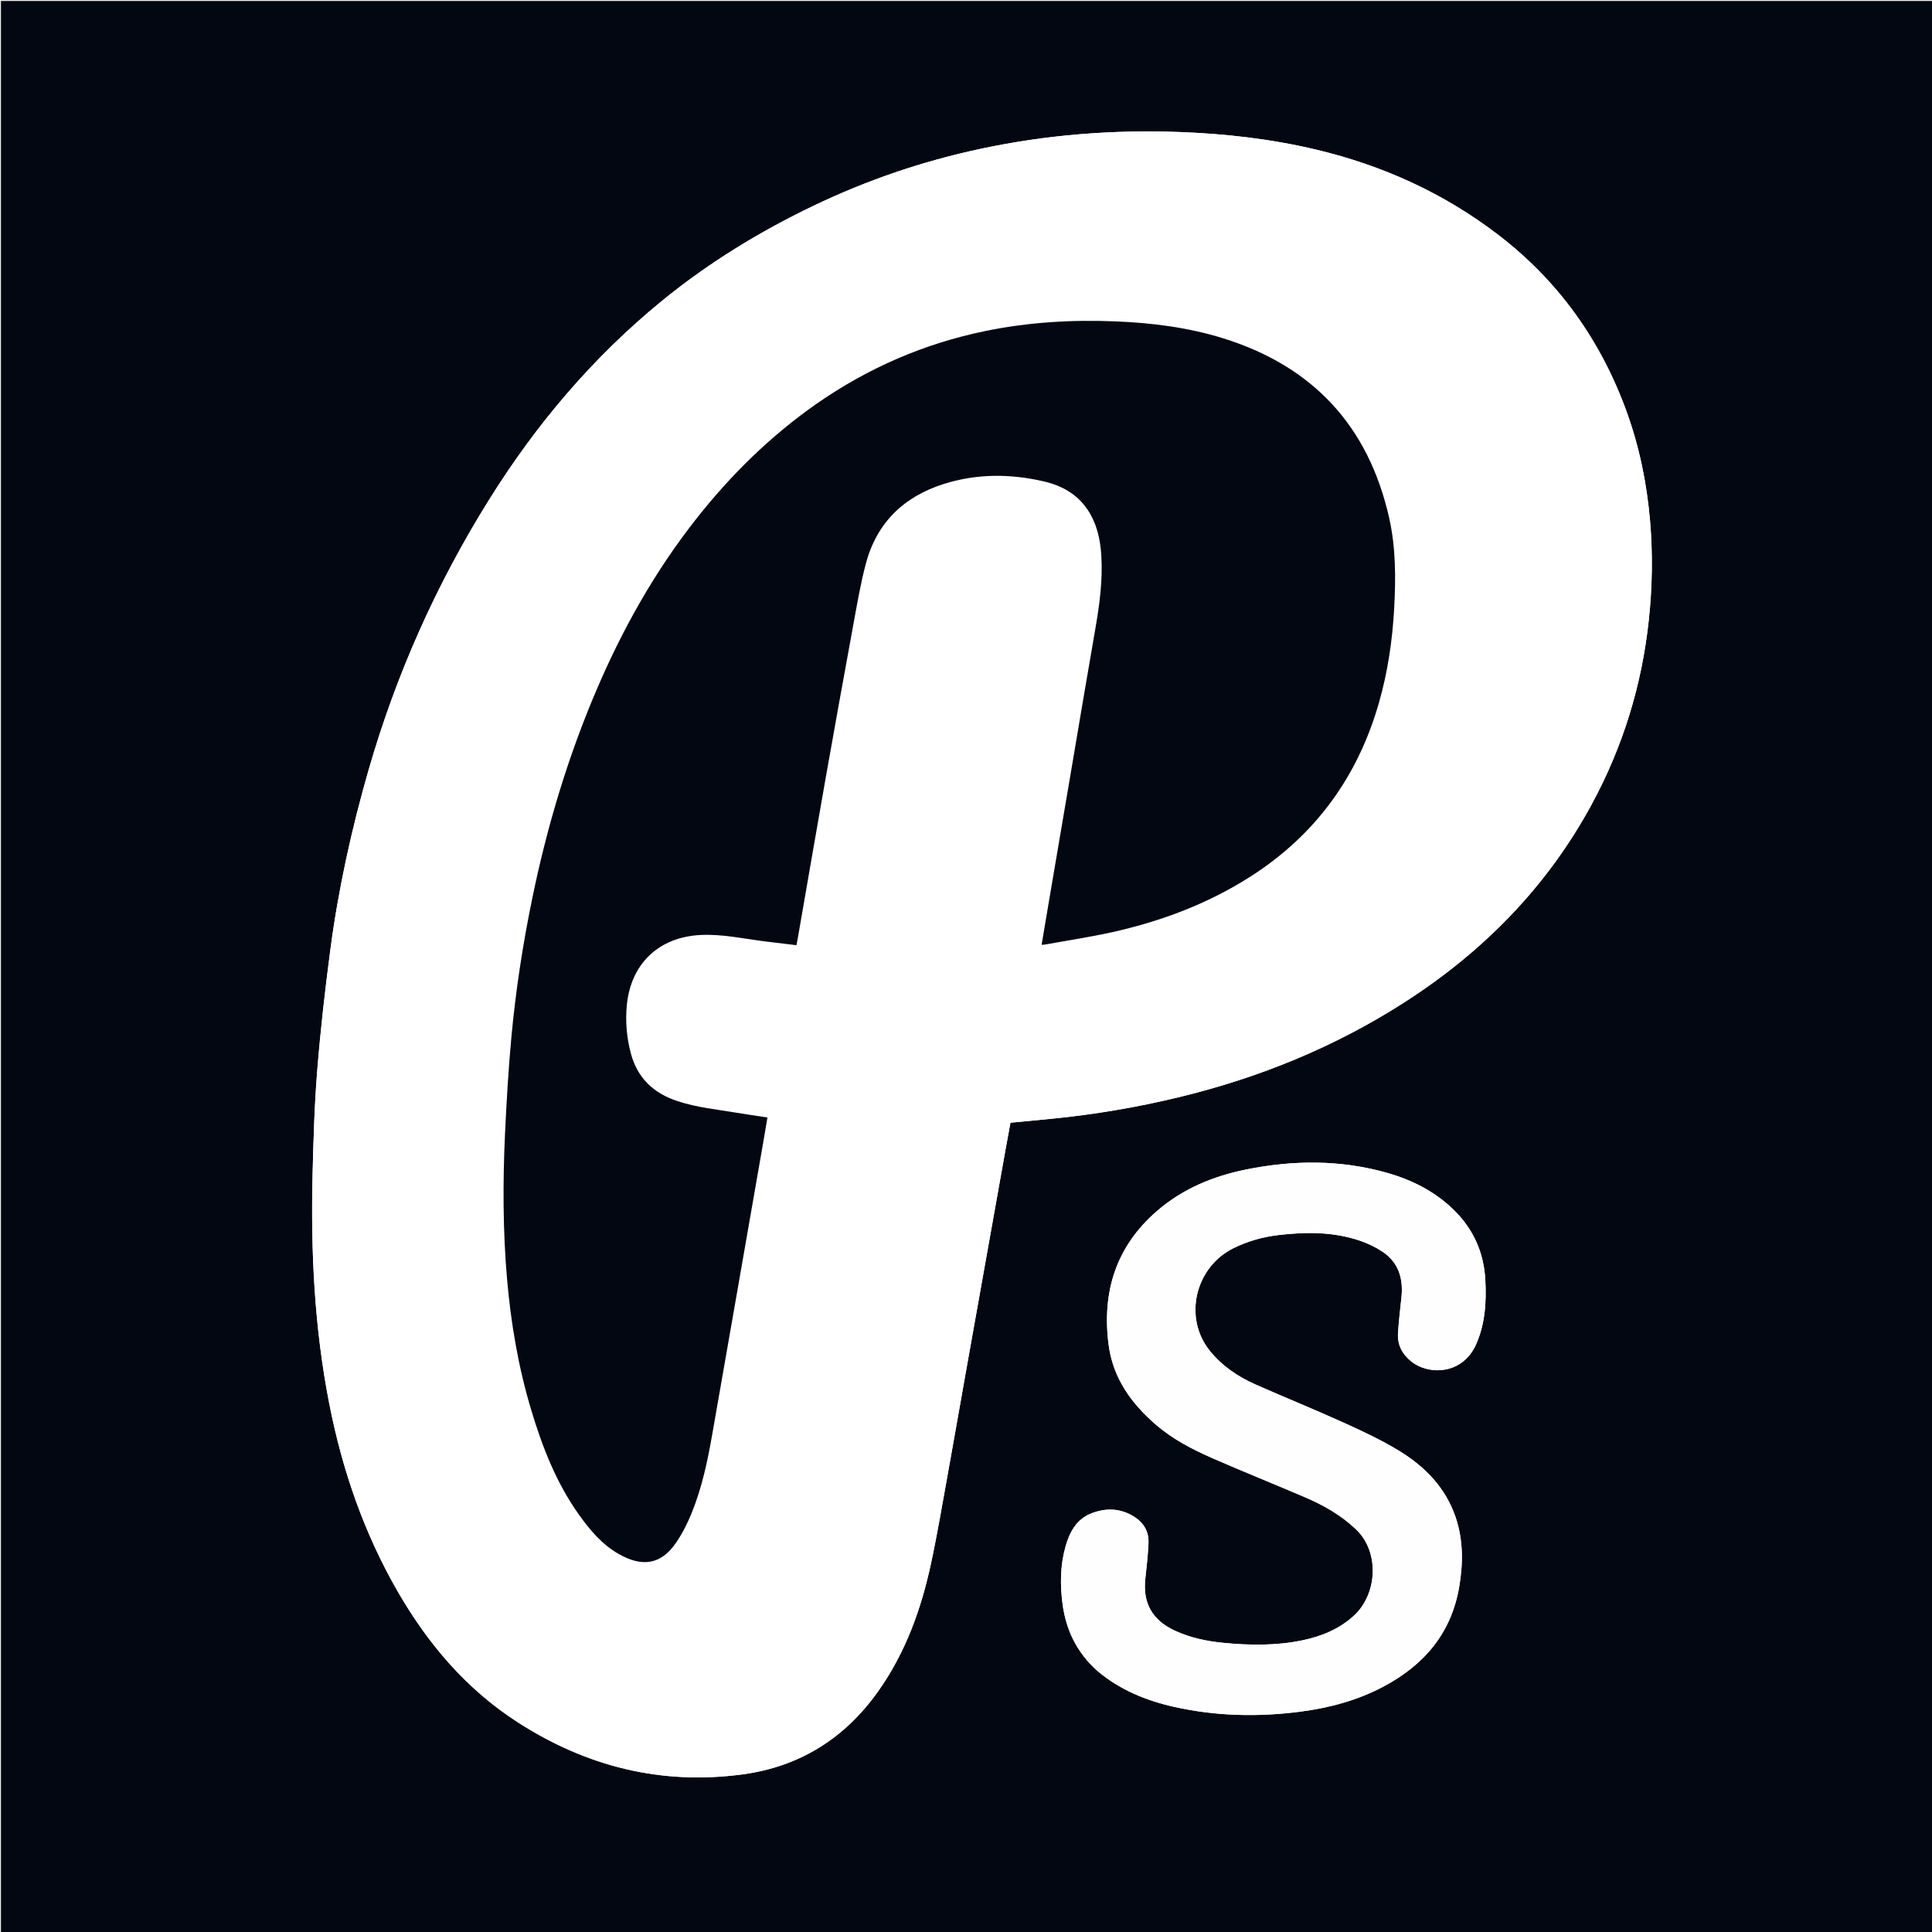
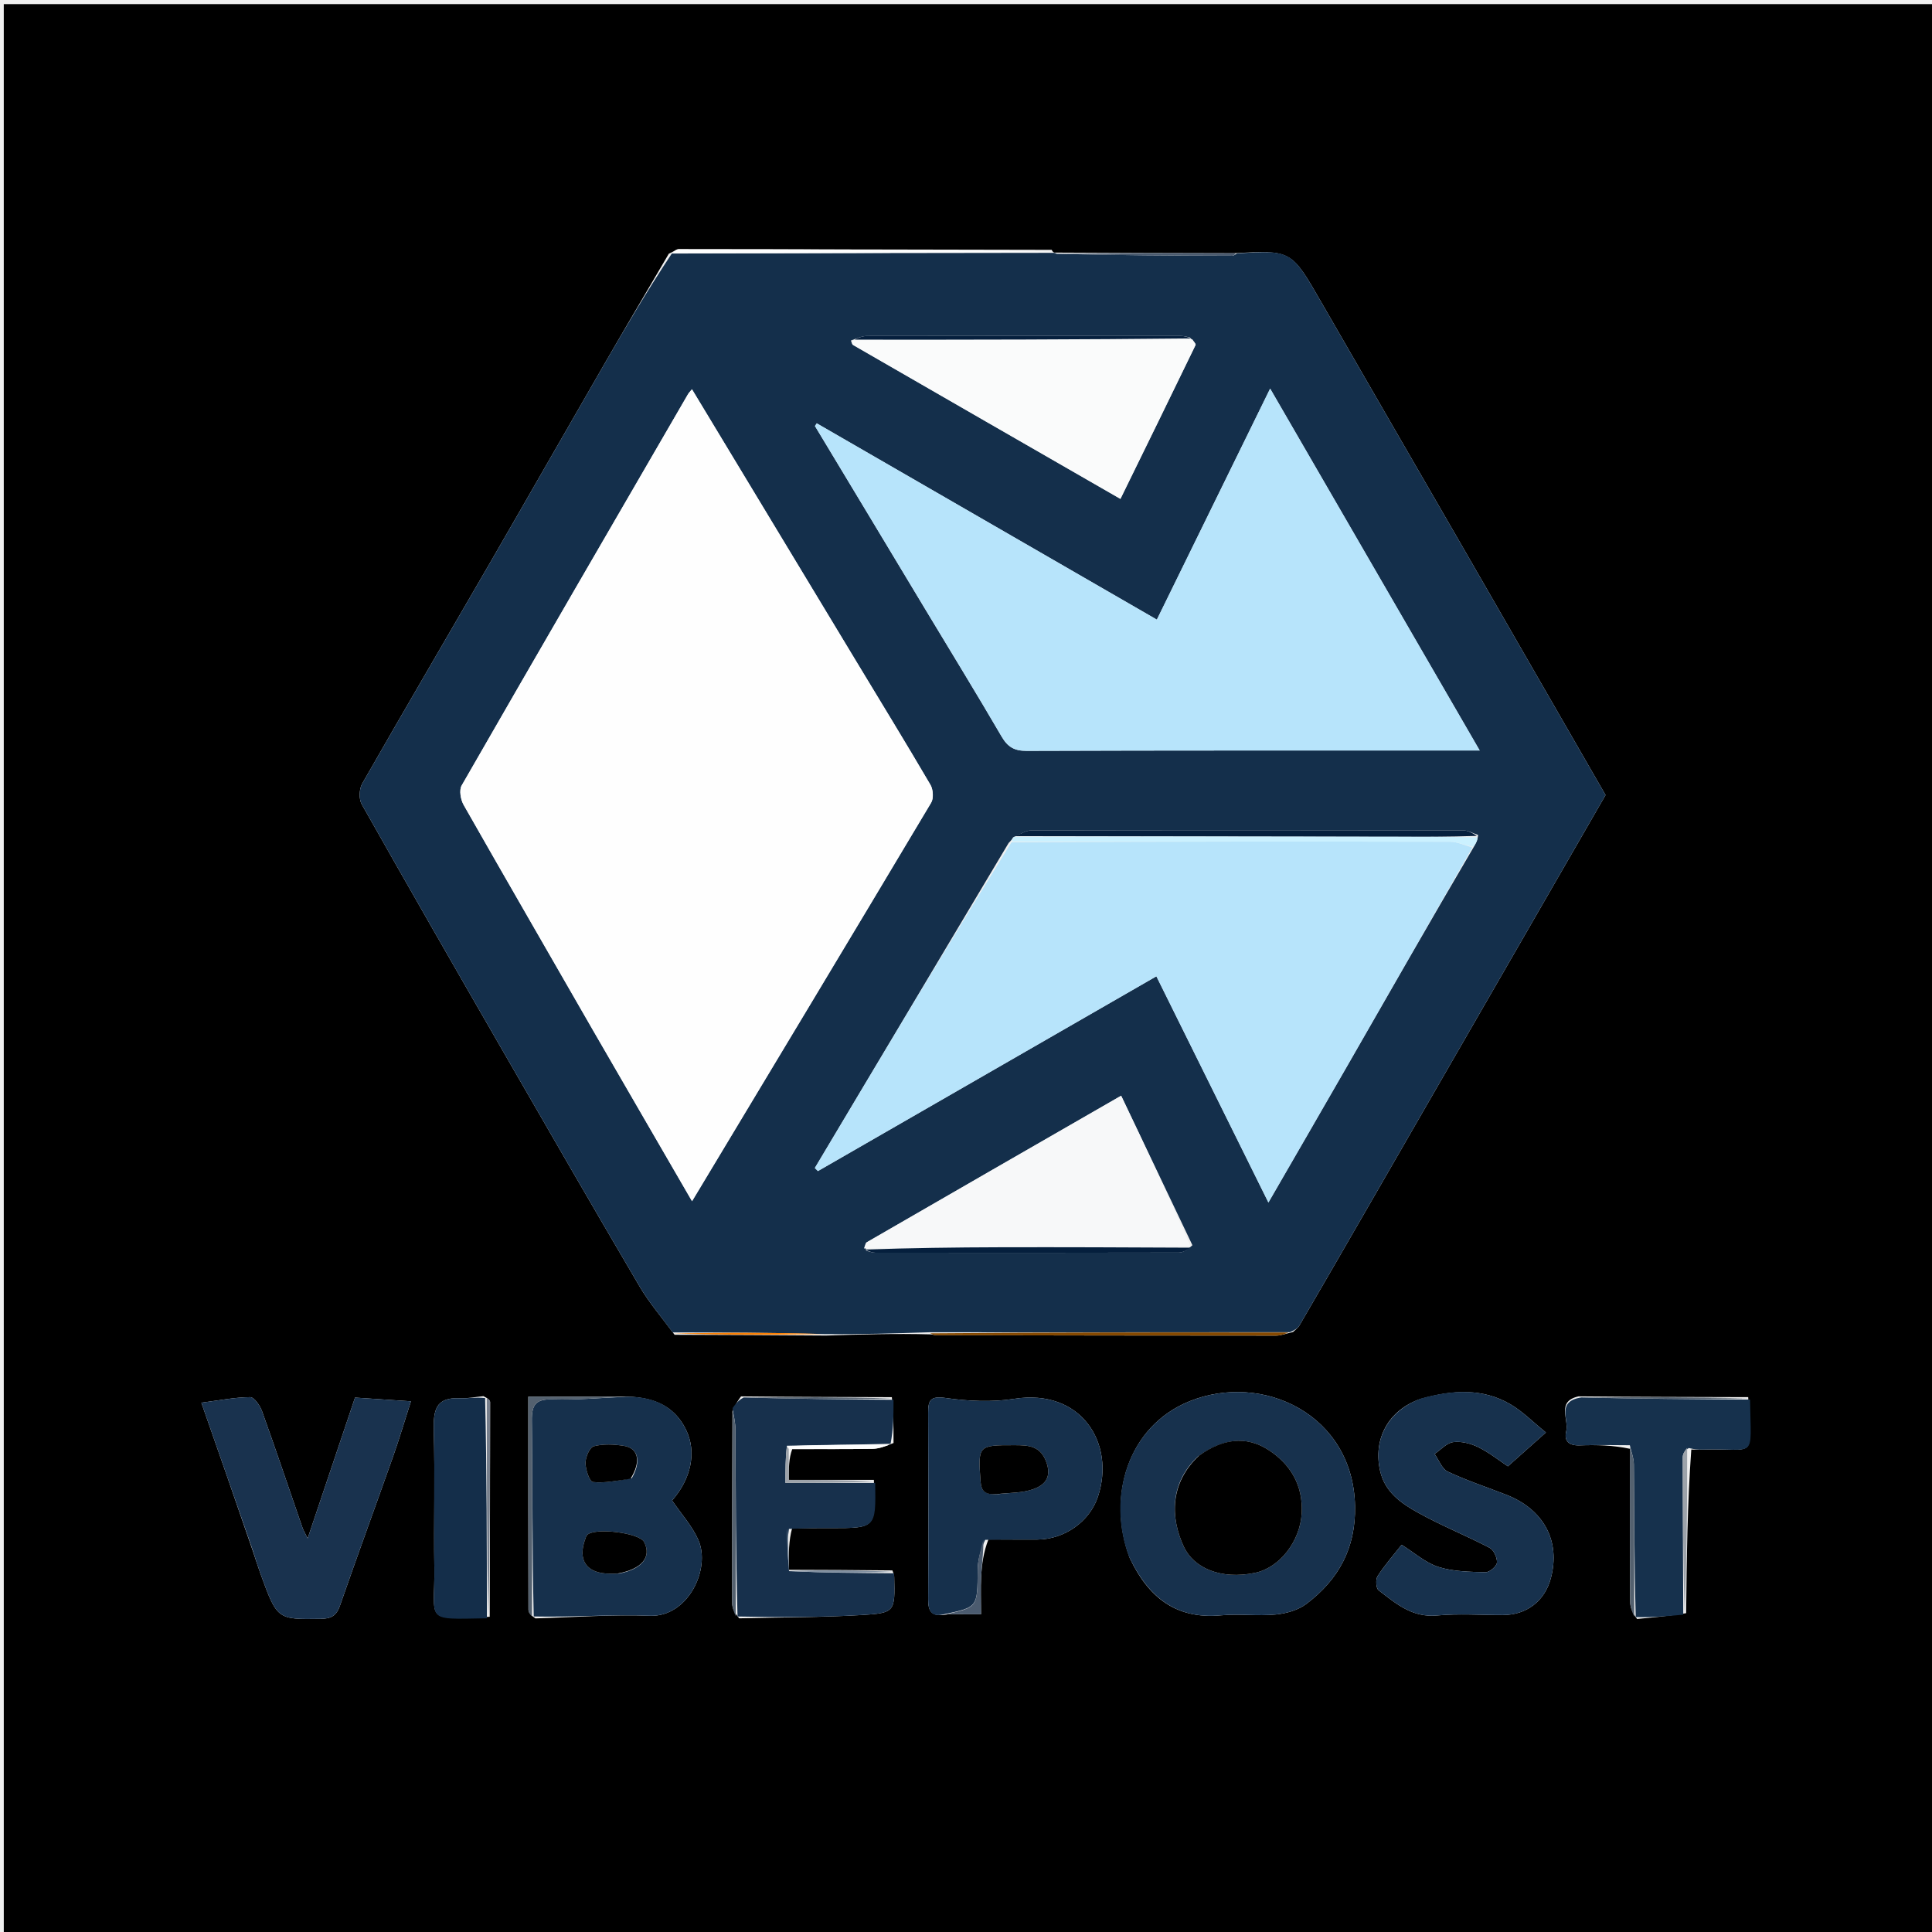
- <svg xmlns="http://www.w3.org/2000/svg" version="1.1" id="Layer_1" x="0px" y="0px" width="100%" viewBox="0 0 2000 2000" enable-background="new 0 0 2000 2000" xml:space="preserve">
-   <path fill="#030712" opacity="1" stroke="none" d=" M1170,2001   C780,2001 390.5,2001 1,2001   C1,1334.333 1,667.667 1,1   C667.667,1 1334.333,1 2001,1   C2001,667.667 2001,1334.333 2001,2001   C1724.167,2001 1447.333,2001 1170,2001  M998.341,1428.891   C1001.317,1412.185 1004.292,1395.479 1007.27,1378.773   C1018.538,1315.558 1029.801,1252.342 1041.083,1189.13   C1042.704,1180.046 1044.417,1170.979 1046.024,1162.245   C1060.674,1160.831 1074.599,1159.507 1088.52,1158.138   C1132.801,1153.783 1176.574,1146.374 1219.822,1135.945   C1302.86,1115.922 1380.99,1084.225 1453.103,1038.062   C1534.848,985.733 1601.003,918.699 1647.509,833.033   C1680.03,773.128 1699.714,709.18 1706.884,641.423   C1710.486,607.383 1711.063,573.284 1708.133,539.126   C1704.818,500.476 1697.134,462.789 1683.925,426.301   C1657.075,352.128 1612.982,290.384 1550.136,242.461   C1494.057,199.698 1431.176,171.249 1362.698,154.942   C1316.047,143.833 1268.683,138.425 1220.79,136.661   C1151.537,134.111 1083.016,139.579 1015.236,154.024   C955.178,166.824 897.439,186.498 842.072,213.055   C786.076,239.913 733.402,272.131 685.242,311.46   C613.86,369.754 555.144,439.096 506.423,517.124   C451.8,604.603 410.157,697.855 381.595,796.956   C364.021,857.928 350.379,919.778 342.046,982.669   C336.538,1024.248 331.807,1065.978 328.432,1107.778   C325.524,1143.79 324.455,1179.983 323.577,1216.12   C321.643,1295.728 325.488,1374.955 340.899,1453.344   C354.4,1522.017 376.906,1587.364 412.05,1648.077   C443.258,1701.99 482.683,1748.44 535.491,1782.566   C606.803,1828.651 684.491,1848.235 768.939,1836.794   C828.075,1828.783 874.829,1799.27 909.296,1750.513   C937.519,1710.589 953.687,1665.546 963.829,1618.254   C970.663,1586.39 975.994,1554.201 981.81,1522.124   C987.389,1491.351 992.727,1460.535 998.341,1428.891  M1136.426,1730.075   C1159.526,1749.466 1186.653,1760.508 1215.641,1766.982   C1258.808,1776.622 1302.464,1777.602 1346.255,1771.894   C1376.455,1767.957 1405.525,1760.142 1432.595,1745.702   C1474.296,1723.457 1502.235,1690.765 1510.475,1643.207   C1514.735,1618.622 1514.892,1594.053 1506.697,1570.162   C1496.448,1540.281 1475.521,1518.692 1449.425,1502.557   C1431.137,1491.25 1411.443,1482.033 1391.814,1473.123   C1361.282,1459.266 1330.161,1446.713 1299.505,1433.119   C1281.373,1425.078 1265.063,1413.965 1252.487,1398.453   C1224.674,1364.15 1237.129,1311.632 1277.142,1291.979   C1291.969,1284.697 1307.558,1280.388 1323.831,1278.484   C1352.172,1275.169 1380.416,1275.053 1407.809,1284.376   C1415.9,1287.13 1423.889,1290.941 1431.006,1295.654   C1448.371,1307.154 1452.932,1324.334 1450.661,1344.138   C1449.296,1356.046 1448.032,1367.978 1447.225,1379.933   C1446.401,1392.129 1451.527,1401.803 1461.004,1409.396   C1478.96,1423.783 1513.914,1423.195 1527.932,1391.909   C1537.508,1370.536 1538.823,1347.746 1537.593,1324.847   C1536.049,1296.082 1524.843,1271.51 1503.859,1251.439   C1484.494,1232.917 1461.323,1221.34 1435.919,1214.124   C1387.822,1200.463 1339.173,1200.819 1290.524,1210.546   C1256.151,1217.419 1224.287,1230.53 1197.503,1253.786   C1155.239,1290.485 1140.558,1337.447 1147.633,1392.01   C1152.124,1426.648 1171.095,1452.876 1196.821,1475.033   C1214.423,1490.194 1234.858,1500.674 1255.897,1509.857   C1287.39,1523.603 1319.291,1536.407 1350.878,1549.941   C1370.202,1558.221 1388.254,1568.415 1403.748,1583.2   C1428.699,1607.01 1425.564,1650.463 1401.697,1672.41   C1386.499,1686.385 1368.235,1693.867 1348.448,1698.004   C1321.277,1703.684 1293.828,1703.347 1266.362,1700.656   C1249.071,1698.962 1232.2,1695.43 1216.3,1688.084   C1192.744,1677.201 1182.78,1659.428 1185.666,1633.928   C1187.031,1621.868 1188.334,1609.774 1188.905,1597.659   C1189.456,1585.988 1184.374,1576.729 1174.454,1570.348   C1160.327,1561.261 1145.217,1560.689 1130.017,1566.538   C1114.465,1572.523 1107.301,1585.866 1103.047,1600.917   C1097.529,1620.446 1097.313,1640.361 1099.948,1660.352   C1103.561,1687.76 1115.021,1711.139 1136.426,1730.075  z" />
-   <path fill="#FFFFFF" opacity="1" stroke="none" d=" M998.256,1429.314   C992.727,1460.535 987.389,1491.351 981.81,1522.124   C975.994,1554.201 970.663,1586.39 963.829,1618.254   C953.687,1665.546 937.519,1710.589 909.296,1750.513   C874.829,1799.27 828.075,1828.783 768.939,1836.794   C684.491,1848.235 606.803,1828.651 535.491,1782.566   C482.683,1748.44 443.258,1701.99 412.05,1648.077   C376.906,1587.364 354.4,1522.017 340.899,1453.344   C325.488,1374.955 321.643,1295.728 323.577,1216.12   C324.455,1179.983 325.524,1143.79 328.432,1107.778   C331.807,1065.978 336.538,1024.248 342.046,982.669   C350.379,919.778 364.021,857.928 381.595,796.956   C410.157,697.855 451.8,604.603 506.423,517.124   C555.144,439.096 613.86,369.754 685.242,311.46   C733.402,272.131 786.076,239.913 842.072,213.055   C897.439,186.498 955.178,166.824 1015.236,154.024   C1083.016,139.579 1151.537,134.111 1220.79,136.661   C1268.683,138.425 1316.047,143.833 1362.698,154.942   C1431.176,171.249 1494.057,199.698 1550.136,242.461   C1612.982,290.384 1657.075,352.128 1683.925,426.301   C1697.134,462.789 1704.818,500.476 1708.133,539.126   C1711.063,573.284 1710.486,607.383 1706.884,641.423   C1699.714,709.18 1680.03,773.128 1647.509,833.033   C1601.003,918.699 1534.848,985.733 1453.103,1038.062   C1380.99,1084.225 1302.86,1115.922 1219.822,1135.945   C1176.574,1146.374 1132.801,1153.783 1088.52,1158.138   C1074.599,1159.507 1060.674,1160.831 1046.024,1162.245   C1044.417,1170.979 1042.704,1180.046 1041.083,1189.13   C1029.801,1252.342 1018.538,1315.558 1007.27,1378.773   C1004.292,1395.479 1001.317,1412.185 998.256,1429.314  M845.42,417.921   C797.345,451.467 756.081,492.134 719.969,538.148   C677.828,591.843 644.696,650.81 617.868,713.428   C587.794,783.621 566.088,856.389 550.757,931.143   C541.05,978.474 533.764,1026.178 529.337,1074.256   C526.284,1107.418 524.33,1140.703 522.789,1173.976   C520.482,1223.776 520.562,1273.584 524.845,1323.324   C528.838,1369.702 536.592,1415.372 550.034,1459.993   C561.538,1498.18 575.91,1535.111 599.254,1567.865   C610.611,1583.798 623.169,1598.82 640.485,1608.672   C664.522,1622.348 684.086,1620.052 699.887,1596.931   C706.294,1587.558 711.536,1577.159 715.845,1566.627   C726.656,1540.201 732.493,1512.36 737.391,1484.322   C746.235,1433.683 755.107,1383.049 763.952,1332.41   C772.511,1283.41 781.055,1234.408 789.591,1185.405   C791.237,1175.959 792.815,1166.501 794.463,1156.825   C783.494,1155.151 773.12,1153.695 762.793,1151.965   C742.319,1148.536 721.605,1146.523 701.682,1140.018   C676.536,1131.806 659.702,1116.003 652.916,1089.983   C648.621,1073.518 647.217,1056.925 648.929,1040.006   C653.121,998.579 680.985,970.042 725.373,967.885   C747.747,966.798 769.422,971.666 791.354,974.456   C802.36,975.856 813.383,977.119 824.484,978.455   C825.068,975.387 825.531,973.131 825.925,970.863   C835.415,916.284 844.771,861.681 854.419,807.13   C863.805,754.059 873.362,701.018 883.107,648.012   C887.074,626.437 890.677,604.709 896.303,583.545   C907.599,541.046 935.646,514.001 977.286,500.903   C1011.349,490.189 1045.877,490.343 1080.378,498.292   C1098.655,502.503 1114.665,511.153 1125.566,527.17   C1135.411,541.633 1139.052,558.078 1140.098,575.259   C1141.678,601.225 1138.13,626.728 1133.673,652.218   C1125.219,700.563 1117.176,748.979 1108.95,797.364   C1101.449,841.484 1093.924,885.6 1086.425,929.721   C1083.71,945.694 1081.039,961.675 1078.288,978.009   C1079.803,977.924 1080.797,977.974 1081.751,977.8   C1105.147,973.552 1128.71,970.045 1151.896,964.855   C1202.667,953.488 1250.856,935.364 1294.895,907.138   C1361.825,864.24 1405.447,804.121 1427.342,727.936   C1436.58,695.794 1441.431,662.965 1443.242,629.609   C1444.946,598.233 1444.978,566.93 1438.042,536.11   C1416.63,440.959 1358.988,379.007 1265.994,350.147   C1229.707,338.885 1192.273,334.199 1154.353,332.673   C1109.222,330.856 1064.49,333.569 1020.189,342.649   C956.964,355.609 898.983,380.725 845.42,417.921  z" />
-   <path fill="#FEFEFE" opacity="1" stroke="none" d=" M1136.156,1729.845   C1115.021,1711.139 1103.561,1687.76 1099.948,1660.352   C1097.313,1640.361 1097.529,1620.446 1103.047,1600.917   C1107.301,1585.866 1114.465,1572.523 1130.017,1566.538   C1145.217,1560.689 1160.327,1561.261 1174.454,1570.348   C1184.374,1576.729 1189.456,1585.988 1188.905,1597.659   C1188.334,1609.774 1187.031,1621.868 1185.666,1633.928   C1182.78,1659.428 1192.744,1677.201 1216.3,1688.084   C1232.2,1695.43 1249.071,1698.962 1266.362,1700.656   C1293.828,1703.347 1321.277,1703.684 1348.448,1698.004   C1368.235,1693.867 1386.499,1686.385 1401.697,1672.41   C1425.564,1650.463 1428.699,1607.01 1403.748,1583.2   C1388.254,1568.415 1370.202,1558.221 1350.878,1549.941   C1319.291,1536.407 1287.39,1523.603 1255.897,1509.857   C1234.858,1500.674 1214.423,1490.194 1196.821,1475.033   C1171.095,1452.876 1152.124,1426.648 1147.633,1392.01   C1140.558,1337.447 1155.239,1290.485 1197.503,1253.786   C1224.287,1230.53 1256.151,1217.419 1290.524,1210.546   C1339.173,1200.819 1387.822,1200.463 1435.919,1214.124   C1461.323,1221.34 1484.494,1232.917 1503.859,1251.439   C1524.843,1271.51 1536.049,1296.082 1537.593,1324.847   C1538.823,1347.746 1537.508,1370.536 1527.932,1391.909   C1513.914,1423.195 1478.96,1423.783 1461.004,1409.396   C1451.527,1401.803 1446.401,1392.129 1447.225,1379.933   C1448.032,1367.978 1449.296,1356.046 1450.661,1344.138   C1452.932,1324.334 1448.371,1307.154 1431.006,1295.654   C1423.889,1290.941 1415.9,1287.13 1407.809,1284.376   C1380.416,1275.053 1352.172,1275.169 1323.831,1278.484   C1307.558,1280.388 1291.969,1284.697 1277.142,1291.979   C1237.129,1311.632 1224.674,1364.15 1252.487,1398.453   C1265.063,1413.965 1281.373,1425.078 1299.505,1433.119   C1330.161,1446.713 1361.282,1459.266 1391.814,1473.123   C1411.443,1482.033 1431.137,1491.25 1449.425,1502.557   C1475.521,1518.692 1496.448,1540.281 1506.697,1570.162   C1514.892,1594.053 1514.735,1618.622 1510.475,1643.207   C1502.235,1690.765 1474.296,1723.457 1432.595,1745.702   C1405.525,1760.142 1376.455,1767.957 1346.255,1771.894   C1302.464,1777.602 1258.808,1776.622 1215.641,1766.982   C1186.653,1760.508 1159.526,1749.466 1136.156,1729.845  z" />
-   <path fill="#030712" opacity="1" stroke="none" d=" M845.71,417.709   C898.983,380.725 956.964,355.609 1020.189,342.649   C1064.49,333.569 1109.222,330.856 1154.353,332.673   C1192.273,334.199 1229.707,338.885 1265.994,350.147   C1358.988,379.007 1416.63,440.959 1438.042,536.11   C1444.978,566.93 1444.946,598.233 1443.242,629.609   C1441.431,662.965 1436.58,695.794 1427.342,727.936   C1405.447,804.121 1361.825,864.24 1294.895,907.138   C1250.856,935.364 1202.667,953.488 1151.896,964.855   C1128.71,970.045 1105.147,973.552 1081.751,977.8   C1080.797,977.974 1079.803,977.924 1078.288,978.009   C1081.039,961.675 1083.71,945.694 1086.425,929.721   C1093.924,885.6 1101.449,841.484 1108.95,797.364   C1117.176,748.979 1125.219,700.563 1133.673,652.218   C1138.13,626.728 1141.678,601.225 1140.098,575.259   C1139.052,558.078 1135.411,541.633 1125.566,527.17   C1114.665,511.153 1098.655,502.503 1080.378,498.292   C1045.877,490.343 1011.349,490.189 977.286,500.903   C935.646,514.001 907.599,541.046 896.303,583.545   C890.677,604.709 887.074,626.437 883.107,648.012   C873.362,701.018 863.805,754.059 854.419,807.13   C844.771,861.681 835.415,916.284 825.925,970.863   C825.531,973.131 825.068,975.387 824.484,978.455   C813.383,977.119 802.36,975.856 791.354,974.456   C769.422,971.666 747.747,966.798 725.373,967.885   C680.985,970.042 653.121,998.579 648.929,1040.006   C647.217,1056.925 648.621,1073.518 652.916,1089.983   C659.702,1116.003 676.536,1131.806 701.682,1140.018   C721.605,1146.523 742.319,1148.536 762.793,1151.965   C773.12,1153.695 783.494,1155.151 794.463,1156.825   C792.815,1166.501 791.237,1175.959 789.591,1185.405   C781.055,1234.408 772.511,1283.41 763.952,1332.41   C755.107,1383.049 746.235,1433.683 737.391,1484.322   C732.493,1512.36 726.656,1540.201 715.845,1566.627   C711.536,1577.159 706.294,1587.558 699.887,1596.931   C684.086,1620.052 664.522,1622.348 640.485,1608.672   C623.169,1598.82 610.611,1583.798 599.254,1567.865   C575.91,1535.111 561.538,1498.18 550.034,1459.993   C536.592,1415.372 528.838,1369.702 524.845,1323.324   C520.562,1273.584 520.482,1223.776 522.789,1173.976   C524.33,1140.703 526.284,1107.418 529.337,1074.256   C533.764,1026.178 541.05,978.474 550.757,931.143   C566.088,856.389 587.794,783.621 617.868,713.428   C644.696,650.81 677.828,591.843 719.969,538.148   C756.081,492.134 797.345,451.467 845.71,417.709  z" />
+ <svg xmlns="http://www.w3.org/2000/svg" version="1.1" id="Layer_1" x="0px" y="0px" width="100%" viewBox="0 0 512 512" enable-background="new 0 0 512 512" xml:space="preserve">
+   <path fill="#000000" opacity="1" stroke="none" d=" M293,513   C195.357,513 98.214,513 1.071,513   C1.047,512.857 1.003,512.714 1.003,512.571   C1,342.113 1,171.654 1,1.098   C171.56,1.098 342.119,1.098 512.84,1.098   C512.84,171.667 512.84,342.333 512.84,513   C439.797,513 366.649,513 293,513  M209.027,415.095   C209.013,411.729 209,408.363 209.925,404.967   C213.376,404.966 216.827,404.963 220.278,404.963   C232.136,404.965 232.136,404.966 231.583,392.185   C224.158,392.185 216.732,392.185 209.031,392.185   C209.031,389.009 209.031,386.545 209.961,384.007   C217.056,384.006 224.152,384.068 231.245,383.954   C232.893,383.927 234.53,383.298 236.797,382.414   C236.794,378.596 236.792,374.779 236.349,370.266   C223.29,370.231 210.231,370.196 196.386,370.055   C195.637,371.087 194.889,372.12 194.108,374.064   C194.064,390.969 193.997,407.873 194.019,424.778   C194.021,426.122 194.641,427.466 195.913,428.871   C206.674,428.612 217.452,428.638 228.191,428.007   C237.221,427.475 237.202,427.137 236.977,417.927   C236.969,417.595 236.924,417.264 236.493,416.179   C227.324,416.095 218.154,416.011 208.987,416.013   C208.987,416.013 209.073,416.013 209.027,415.095  M128.116,370.001   C125.985,370.203 123.843,370.658 121.726,370.559   C115.363,370.261 114.828,373.91 114.964,379.078   C115.282,391.19 114.933,403.318 115.103,415.436   C115.306,429.955 112.043,429.142 129.778,428.462   C129.828,409.5 129.884,390.537 129.887,371.575   C129.887,371.077 129.305,370.578 128.116,370.001  M446.843,427.513   C447.002,413.027 447.16,398.541 448.211,384.137   C449.203,384.144 450.197,384.185 451.189,384.154   C465.768,383.687 463.992,387.364 463.292,370.258   C448.582,370.225 433.873,370.192 418.343,370.051   C412.358,371.37 415.829,376.145 415.063,379.319   C414.429,381.946 415.824,383.142 418.641,383.038   C423.064,382.873 427.497,383 431.93,383.94   C431.941,397.478 431.918,411.015 432.01,424.552   C432.02,426.03 432.688,427.504 433.84,429.042   C437.92,428.663 442,428.285 446.843,427.513  M251.173,427.804   C253.931,427.804 256.689,427.804 259.983,427.804   C259.983,424.022 259.85,420.892 260.019,417.779   C260.197,414.508 260.665,411.252 261.941,407.968   C266.271,407.98 270.602,408.023 274.931,407.996   C282.057,407.952 288.742,403.283 290.952,396.66   C295.665,382.538 286.552,367.904 268.753,370.709   C262.838,371.641 256.553,371.327 250.594,370.48   C246.567,369.907 245.962,371.061 245.976,374.411   C246.043,390.899 246.072,407.387 245.98,423.875   C245.962,427.126 246.903,428.661 251.173,427.804  M141.89,428.889   C152.016,428.608 162.162,427.811 172.263,428.192   C182.311,428.57 188.442,415.77 185.063,408.093   C183.416,404.352 180.506,401.166 178.112,397.648   C183.065,392.026 184.75,384.889 181.784,378.853   C178.591,372.356 172.803,370.017 164.916,370.116   C156.693,370.116 148.47,370.116 140.006,370.116   C140.006,389.44 139.995,408.035 140.046,426.629   C140.048,427.343 140.638,428.055 141.89,428.889  M218.915,353.937   C228.004,353.647 237.092,353.357 246.754,353.623   C247.245,353.701 247.737,353.848 248.228,353.849   C278.214,353.905 308.201,353.96 338.187,353.96   C339.444,353.96 340.701,353.439 342.658,352.997   C343.225,352.439 343.948,351.971 344.335,351.308   C350.588,340.564 356.807,329.8 363.018,319.031   C383.881,282.858 404.737,246.683 425.487,210.697   C412.608,188.337 399.841,166.14 387.045,143.96   C374.742,122.633 362.376,101.342 350.103,79.999   C342.224,66.298 342.277,66.268 326.939,67.106   C311.273,67.072 295.607,67.038 279.512,66.94   C279.512,66.94 279.085,67.012 278.703,66.207   C245.754,66.139 212.805,66.065 179.856,66.045   C179.202,66.045 178.547,66.687 177.24,67.24   C171.654,76.795 166.024,86.324 160.49,95.909   C150.147,113.827 139.897,131.799 129.539,149.708   C118.363,169.031 107.058,188.28 95.988,207.664   C95.172,209.092 95.076,211.756 95.866,213.155   C108.328,235.217 120.957,257.184 133.615,279.133   C145.527,299.789 157.443,320.444 169.535,340.994   C172.047,345.264 175.339,349.076 178.778,353.733   C191.845,353.78 204.911,353.828 218.915,353.937  M299.388,412.88   C304.212,423.092 311.493,429.209 323.572,428.079   C328.354,427.631 333.244,428.322 338.025,427.868   C340.841,427.6 344.002,426.714 346.209,425.048   C354.719,418.625 359.317,410.309 359.097,399.122   C358.619,374.833 334.539,363.511 315.182,371.371   C298.849,378.003 293.265,396.775 299.388,412.88  M376.467,370.725   C367.989,373.653 363.812,381.286 365.744,389.801   C367.018,395.413 371.273,398.347 375.664,400.801   C381.85,404.259 388.485,406.908 394.774,410.195   C395.87,410.768 396.811,412.837 396.703,414.12   C396.621,415.091 394.731,416.692 393.685,416.661   C389.495,416.539 385.125,416.501 381.197,415.252   C377.754,414.157 374.812,411.484 371.449,409.384   C369.259,412.169 366.947,414.782 365.08,417.682   C364.511,418.566 364.654,420.914 365.347,421.443   C369.899,424.919 374.229,428.734 380.803,428.12   C386.584,427.58 392.455,428.016 398.286,428.001   C404.589,427.984 409.389,424.279 410.995,418.223   C413.596,408.415 409.14,400.029 399.223,396.145   C394.035,394.112 388.715,392.369 383.685,390.004   C382.127,389.271 381.329,386.922 380.183,385.312   C381.824,384.206 383.374,382.399 385.128,382.172   C387.267,381.895 389.778,382.54 391.765,383.52   C394.691,384.963 397.296,387.056 399.612,388.59   C402.859,385.7 406.01,382.894 409.683,379.624   C406.215,376.822 403.521,374.052 400.308,372.168   C392.992,367.878 385.103,368.291 376.467,370.725  M67.094,411.296   C67.724,413.179 68.314,415.078 68.992,416.944   C73.47,429.274 73.475,429.179 85.019,429.009   C87.75,428.969 89.158,428.199 90.085,425.537   C94.701,412.274 99.546,399.09 104.223,385.847   C105.885,381.14 107.299,376.345 108.901,371.359   C103.663,371.012 99.232,370.718 94.084,370.377   C90.047,382.377 85.896,394.716 81.533,407.687   C80.838,406.26 80.401,405.556 80.137,404.793   C76.582,394.514 73.119,384.203 69.44,373.969   C68.906,372.483 67.363,370.254 66.299,370.261   C62.289,370.287 58.285,371.096 53.362,371.729   C58.014,385.034 62.47,397.778 67.094,411.296  z" />
+   <path fill="#142F4B" opacity="1" stroke="none" d=" M279.085,67.012   C279.085,67.012 279.512,66.94 280.034,67.263   C295.887,67.661 311.217,67.742 326.547,67.783   C326.981,67.784 327.416,67.364 327.851,67.141   C342.277,66.268 342.224,66.298 350.103,79.999   C362.376,101.342 374.742,122.633 387.045,143.96   C399.841,166.14 412.608,188.337 425.487,210.697   C404.737,246.683 383.881,282.858 363.018,319.031   C356.807,329.8 350.588,340.564 344.335,351.308   C343.948,351.971 343.225,352.439 341.844,353.042   C309.413,353.081 277.797,353.074 246.181,353.067   C237.092,353.357 228.004,353.647 218.215,353.546   C204.433,353.137 191.352,353.117 178.271,353.098   C175.339,349.076 172.047,345.264 169.535,340.994   C157.443,320.444 145.527,299.789 133.615,279.133   C120.957,257.184 108.328,235.217 95.866,213.155   C95.076,211.756 95.172,209.092 95.988,207.664   C107.058,188.28 118.363,169.031 129.539,149.708   C139.897,131.799 150.147,113.827 160.49,95.909   C166.024,86.324 171.654,76.795 178.039,67.19   C212.253,67.098 245.669,67.055 279.085,67.012  M391.712,221.271   C390.382,220.848 389.053,220.057 387.722,220.055   C349.585,219.988 311.448,219.984 273.311,220.067   C271.878,220.071 270.447,221.059 268.467,221.932   C268.26,222.297 268.052,222.661 267.295,223.404   C250.178,252.112 233.061,280.819 215.944,309.527   C216.215,309.8 216.485,310.074 216.756,310.347   C246.594,293.175 276.432,276.003 306.452,258.726   C316.44,278.892 326.149,298.493 336.145,318.673   C343.377,306.147 350.208,294.368 356.987,282.561   C368.076,263.248 379.132,243.916 390.708,224.204   C391.136,223.475 391.564,222.747 391.712,221.271  M316.005,329.998   C309.749,316.875 303.493,303.753 297.116,290.378   C274.273,303.52 251.99,316.334 229.736,329.198   C229.303,329.448 229.209,330.283 229.548,331.45   C230.347,331.633 231.146,331.975 231.945,331.976   C258.757,332.006 285.569,332.02 312.38,331.951   C313.562,331.948 314.741,331.146 316.005,329.998  M315.339,89.422   C314.53,89.283 313.72,89.023 312.911,89.022   C285.196,89 257.481,88.991 229.765,89.041   C228.515,89.043 227.266,89.614 225.493,90.245   C225.685,90.648 225.767,91.243 226.085,91.427   C249.583,104.983 273.1,118.507 296.924,132.21   C303.651,118.481 310.279,104.974 316.834,91.431   C316.976,91.138 316.288,90.442 315.339,89.422  M157.254,273.238   C165.911,288.17 174.568,303.102 183.397,318.332   C204.708,282.888 225.808,247.844 246.769,212.715   C247.462,211.554 247.296,209.211 246.574,207.979   C240.099,196.93 233.405,186.009 226.784,175.046   C212.362,151.167 197.945,127.285 183.377,103.158   C182.918,103.729 182.552,104.083 182.306,104.507   C162.276,139.032 142.228,173.547 122.349,208.16   C121.636,209.4 122.073,211.91 122.873,213.316   C134.138,233.121 145.56,252.837 157.254,273.238  M245.141,161.365   C251.925,172.619 258.806,183.817 265.425,195.167   C267.053,197.96 268.794,198.997 272.089,198.985   C310.552,198.85 349.015,198.895 387.478,198.893   C388.747,198.893 390.016,198.893 392.139,198.893   C373.48,166.67 355.216,135.129 336.601,102.983   C326.362,123.867 316.513,143.955 306.58,164.213   C276.272,146.719 246.362,129.455 216.452,112.191   C216.291,112.427 216.131,112.664 215.97,112.9   C225.58,128.841 235.19,144.781 245.141,161.365  z" />
+   <path fill="#16304C" opacity="1" stroke="none" d=" M165.823,370.161   C172.803,370.017 178.591,372.356 181.784,378.853   C184.75,384.889 183.065,392.026 178.112,397.648   C180.506,401.166 183.416,404.352 185.063,408.093   C188.442,415.77 182.311,428.57 172.263,428.192   C162.162,427.811 152.016,428.608 141.445,428.38   C141.016,410.74 141.175,393.607 140.946,376.48   C140.887,372.086 142.113,370.724 146.547,370.856   C152.96,371.046 159.397,370.432 165.823,370.161  M164.027,417.017   C170.154,415.838 172.723,412.622 170.703,408.659   C169.433,406.166 157.336,404.715 155.534,406.853   C155.334,407.09 155.26,407.439 155.144,407.742   C152.958,413.486 155.453,417.045 161.653,417.031   C162.152,417.03 162.65,417.027 164.027,417.017  M167.441,391.72   C169.966,387.287 169.181,383.76 165.299,383.161   C162.697,382.759 159.862,382.608 157.379,383.27   C156.274,383.565 155.162,386.142 155.165,387.681   C155.17,389.458 156.246,392.657 157.126,392.752   C160.273,393.092 163.534,392.38 167.441,391.72  z" />
+   <path fill="#17314D" opacity="1" stroke="none" d=" M299.21,412.53   C293.265,396.775 298.849,378.003 315.182,371.371   C334.539,363.511 358.619,374.833 359.097,399.122   C359.317,410.309 354.719,418.625 346.209,425.048   C344.002,426.714 340.841,427.6 338.025,427.868   C333.244,428.322 328.354,427.631 323.572,428.079   C311.493,429.209 304.212,423.092 299.21,412.53  M317.487,385.959   C309.996,392.994 310.107,402.166 313.743,409.925   C316.356,415.502 323.448,418.69 332.574,416.82   C339.149,415.472 344.604,408.395 344.97,400.908   C345.326,393.61 341.973,388.003 336.144,384.24   C330.094,380.335 323.844,381.378 317.487,385.959  z" />
+   <path fill="#17314D" opacity="1" stroke="none" d=" M376.824,370.54   C385.103,368.291 392.992,367.878 400.308,372.168   C403.521,374.052 406.215,376.822 409.683,379.624   C406.01,382.894 402.859,385.7 399.612,388.59   C397.296,387.056 394.691,384.963 391.765,383.52   C389.778,382.54 387.267,381.895 385.128,382.172   C383.374,382.399 381.824,384.206 380.183,385.312   C381.329,386.922 382.127,389.271 383.685,390.004   C388.715,392.369 394.035,394.112 399.223,396.145   C409.14,400.029 413.596,408.415 410.995,418.223   C409.389,424.279 404.589,427.984 398.286,428.001   C392.455,428.016 386.584,427.58 380.803,428.12   C374.229,428.734 369.899,424.919 365.347,421.443   C364.654,420.914 364.511,418.566 365.08,417.682   C366.947,414.782 369.259,412.169 371.449,409.384   C374.812,411.484 377.754,414.157 381.197,415.252   C385.125,416.501 389.495,416.539 393.685,416.661   C394.731,416.692 396.621,415.091 396.703,414.12   C396.811,412.837 395.87,410.768 394.774,410.195   C388.485,406.908 381.85,404.259 375.664,400.801   C371.273,398.347 367.018,395.413 365.744,389.801   C363.812,381.286 367.989,373.653 376.824,370.54  z" />
+   <path fill="#17304C" opacity="1" stroke="none" d=" M194.141,373.152   C194.889,372.12 195.637,371.087 197.101,370.336   C210.807,370.731 223.799,370.846 236.79,370.961   C236.792,374.779 236.794,378.596 236.008,382.617   C226.458,382.864 217.697,382.908 208.541,383.134   C208.147,386.41 208.147,389.504 208.147,392.985   C216.374,392.985 224.152,392.985 231.929,392.985   C232.136,404.966 232.136,404.965 220.278,404.963   C216.827,404.963 213.376,404.966 209.08,405.183   C208.515,408.937 208.794,412.475 209.073,416.013   C209.073,416.013 208.987,416.013 209.154,416.375   C218.512,416.802 227.704,416.868 236.897,416.933   C236.924,417.264 236.969,417.595 236.977,417.927   C237.202,427.137 237.221,427.475 228.191,428.007   C217.452,428.638 206.674,428.612 195.453,428.388   C194.979,411.59 194.992,395.276 194.916,378.961   C194.907,377.024 194.411,375.088 194.141,373.152  z" />
+   <path fill="#16304C" opacity="1" stroke="none" d=" M250.321,427.76   C246.903,428.661 245.962,427.126 245.98,423.875   C246.072,407.387 246.043,390.899 245.976,374.411   C245.962,371.061 246.567,369.907 250.594,370.48   C256.553,371.327 262.838,371.641 268.753,370.709   C286.552,367.904 295.665,382.538 290.952,396.66   C288.742,403.283 282.057,407.952 274.931,407.996   C270.602,408.023 266.271,407.98 261.076,408.072   C259.82,410.822 259.112,413.466 259.095,416.115   C259.031,425.915 259.117,425.915 250.321,427.76  M264.519,395.96   C267.63,395.572 270.917,395.679 273.801,394.653   C276.575,393.665 278.725,391.82 277.389,387.761   C275.847,383.078 272.538,382.995 268.787,382.991   C259.152,382.982 259.164,383.063 259.862,392.651   C260.06,395.36 261.237,396.136 264.519,395.96  z" />
+   <path fill="#19324E" opacity="1" stroke="none" d=" M67.01,410.909   C62.47,397.778 58.014,385.034 53.362,371.729   C58.285,371.096 62.289,370.287 66.299,370.261   C67.363,370.254 68.906,372.483 69.44,373.969   C73.119,384.203 76.582,394.514 80.137,404.793   C80.401,405.556 80.838,406.26 81.533,407.687   C85.896,394.716 90.047,382.377 94.084,370.377   C99.232,370.718 103.663,371.012 108.901,371.359   C107.299,376.345 105.885,381.14 104.223,385.847   C99.546,399.09 94.701,412.274 90.085,425.537   C89.158,428.199 87.75,428.969 85.019,429.009   C73.475,429.179 73.47,429.274 68.992,416.944   C68.314,415.078 67.724,413.179 67.01,410.909  z" />
+   <path fill="#16314D" opacity="1" stroke="none" d=" M463.784,370.901   C463.992,387.364 465.768,383.687 451.189,384.154   C450.197,384.185 449.203,384.144 447.557,383.744   C446.57,384.288 445.948,385.225 445.948,386.161   C445.944,400.076 446.022,413.991 446.08,427.906   C442,428.285 437.92,428.663 433.487,428.545   C433.102,414.728 433.108,401.407 432.988,388.087   C432.973,386.39 432.296,384.698 431.926,383.004   C427.497,383 423.064,382.873 418.641,383.038   C415.824,383.142 414.429,381.946 415.063,379.319   C415.829,376.145 412.358,371.37 419.077,370.332   C434.468,370.709 449.126,370.805 463.784,370.901  z" />
+   <path fill="#142E4A" opacity="1" stroke="none" d=" M129.029,428.865   C112.043,429.142 115.306,429.955 115.103,415.436   C114.933,403.318 115.282,391.19 114.964,379.078   C114.828,373.91 115.363,370.261 121.726,370.559   C123.843,370.658 125.985,370.203 128.56,370.502   C129.012,390.291 129.021,409.578 129.029,428.865  z" />
+   <path fill="#FEFEFE" opacity="1" stroke="none" d=" M278.894,66.609   C245.669,67.055 212.253,67.098 178.365,67.085   C178.547,66.687 179.202,66.045 179.856,66.045   C212.805,66.065 245.754,66.139 278.894,66.609  z" />
+   <path fill="#874A01" opacity="1" stroke="none" d=" M246.467,353.345   C277.797,353.074 309.413,353.081 341.494,353.124   C340.701,353.439 339.444,353.96 338.187,353.96   C308.201,353.96 278.214,353.905 248.228,353.849   C247.737,353.848 247.245,353.701 246.467,353.345  z" />
+   <path fill="#54616F" opacity="1" stroke="none" d=" M165.37,370.139   C159.397,370.432 152.96,371.046 146.547,370.856   C142.113,370.724 140.887,372.086 140.946,376.48   C141.175,393.607 141.016,410.74 140.978,428.319   C140.638,428.055 140.048,427.343 140.046,426.629   C139.995,408.035 140.006,389.44 140.006,370.116   C148.47,370.116 156.693,370.116 165.37,370.139  z" />
+   <path fill="#777F8C" opacity="1" stroke="none" d=" M129.404,428.663   C129.021,409.578 129.012,390.291 128.999,370.542   C129.305,370.578 129.887,371.077 129.887,371.575   C129.884,390.537 129.828,409.5 129.404,428.663  z" />
+   <path fill="#54616F" opacity="1" stroke="none" d=" M194.124,373.608   C194.411,375.088 194.907,377.024 194.916,378.961   C194.992,395.276 194.979,411.59 194.983,428.358   C194.641,427.466 194.021,426.122 194.019,424.778   C193.997,407.873 194.064,390.969 194.124,373.608  z" />
+   <path fill="#4B5B6F" opacity="1" stroke="none" d=" M327.395,67.123   C327.416,67.364 326.981,67.784 326.547,67.783   C311.217,67.742 295.887,67.661 280.249,67.295   C295.607,67.038 311.273,67.072 327.395,67.123  z" />
+   <path fill="#54616F" opacity="1" stroke="none" d=" M431.928,383.472   C432.296,384.698 432.973,386.39 432.988,388.087   C433.108,401.407 433.102,414.728 433.093,428.514   C432.688,427.504 432.02,426.03 432.01,424.552   C431.918,411.015 431.941,397.478 431.928,383.472  z" />
+   <path fill="#9DA3AA" opacity="1" stroke="none" d=" M446.462,427.71   C446.022,413.991 445.944,400.076 445.948,386.161   C445.948,385.225 446.57,384.288 447.111,383.703   C447.16,398.541 447.002,413.027 446.462,427.71  z" />
+   <path fill="#54616F" opacity="1" stroke="none" d=" M463.538,370.58   C449.126,370.805 434.468,370.709 419.487,370.386   C433.873,370.192 448.582,370.225 463.538,370.58  z" />
+   <path fill="#FD7F00" opacity="1" stroke="none" d=" M178.525,353.416   C191.352,353.117 204.433,353.137 217.746,353.516   C204.911,353.828 191.845,353.78 178.525,353.416  z" />
+   <path fill="#54616F" opacity="1" stroke="none" d=" M236.569,370.614   C223.799,370.846 210.807,370.731 197.494,370.389   C210.231,370.196 223.29,370.231 236.569,370.614  z" />
+   <path fill="#4B5B6F" opacity="1" stroke="none" d=" M250.747,427.782   C259.117,425.915 259.031,425.915 259.095,416.115   C259.112,413.466 259.82,410.822 260.608,408.083   C260.665,411.252 260.197,414.508 260.019,417.779   C259.85,420.892 259.983,424.022 259.983,427.804   C256.689,427.804 253.931,427.804 250.747,427.782  z" />
+   <path fill="#9DA3AA" opacity="1" stroke="none" d=" M231.756,392.585   C224.152,392.985 216.374,392.985 208.147,392.985   C208.147,389.504 208.147,386.41 208.518,383.42   C208.937,383.71 208.984,383.895 209.031,384.081   C209.031,386.545 209.031,389.009 209.031,392.185   C216.732,392.185 224.158,392.185 231.756,392.585  z" />
+   <path fill="#8190A1" opacity="1" stroke="none" d=" M236.695,416.556   C227.704,416.868 218.512,416.802 209.153,416.332   C218.154,416.011 227.324,416.095 236.695,416.556  z" />
+   <path fill="#FEFEFE" opacity="1" stroke="none" d=" M209.496,384.044   C208.984,383.895 208.937,383.71 208.913,383.238   C217.697,382.908 226.458,382.864 235.696,382.883   C234.53,383.298 232.893,383.927 231.245,383.954   C224.152,384.068 217.056,384.006 209.496,384.044  z" />
+   <path fill="#8190A1" opacity="1" stroke="none" d=" M209.05,415.554   C208.794,412.475 208.515,408.937 208.611,405.198   C209,408.363 209.013,411.729 209.05,415.554  z" />
+   <path fill="#FEFEFE" opacity="1" stroke="none" d=" M157.099,272.906   C145.56,252.837 134.138,233.121 122.873,213.316   C122.073,211.91 121.636,209.4 122.349,208.16   C142.228,173.547 162.276,139.032 182.306,104.507   C182.552,104.083 182.918,103.729 183.377,103.158   C197.945,127.285 212.362,151.167 226.784,175.046   C233.405,186.009 240.099,196.93 246.574,207.979   C247.296,209.211 247.462,211.554 246.769,212.715   C225.808,247.844 204.708,282.888 183.397,318.332   C174.568,303.102 165.911,288.17 157.099,272.906  z" />
+   <path fill="#B7E4FB" opacity="1" stroke="none" d=" M390.202,224.592   C379.132,243.916 368.076,263.248 356.987,282.561   C350.208,294.368 343.377,306.147 336.145,318.673   C326.149,298.493 316.44,278.892 306.452,258.726   C276.432,276.003 246.594,293.175 216.756,310.347   C216.485,310.074 216.215,309.8 215.944,309.527   C233.061,280.819 250.178,252.112 268.05,223.212   C307.296,223.014 345.787,222.983 384.278,223.068   C386.254,223.072 388.227,224.061 390.202,224.592  z" />
+   <path fill="#B7E4FB" opacity="1" stroke="none" d=" M244.97,161.043   C235.19,144.781 225.58,128.841 215.97,112.9   C216.131,112.664 216.291,112.427 216.452,112.191   C246.362,129.455 276.272,146.719 306.58,164.213   C316.513,143.955 326.362,123.867 336.601,102.983   C355.216,135.129 373.48,166.67 392.139,198.893   C390.016,198.893 388.747,198.893 387.478,198.893   C349.015,198.895 310.552,198.85 272.089,198.985   C268.794,198.997 267.053,197.96 265.425,195.167   C258.806,183.817 251.925,172.619 244.97,161.043  z" />
+   <path fill="#FAFBFB" opacity="1" stroke="none" d=" M315.988,89.934   C316.288,90.442 316.976,91.138 316.834,91.431   C310.279,104.974 303.651,118.481 296.924,132.21   C273.1,118.507 249.583,104.983 226.085,91.427   C225.767,91.243 225.685,90.648 226.215,90.171   C256.62,90.042 286.304,89.988 315.988,89.934  z" />
+   <path fill="#F7F8F9" opacity="1" stroke="none" d=" M228.956,330.844   C229.209,330.283 229.303,329.448 229.736,329.198   C251.99,316.334 274.273,303.52 297.116,290.378   C303.493,303.753 309.749,316.875 315.504,330.291   C298.418,330.563 281.834,330.496 265.25,330.536   C253.152,330.565 241.054,330.736 228.956,330.844  z" />
+   <path fill="#051F3D" opacity="1" stroke="none" d=" M269.015,221.589   C270.447,221.059 271.878,220.071 273.311,220.067   C311.448,219.984 349.585,219.988 387.722,220.055   C389.053,220.057 390.382,220.848 391.397,221.527   C383.94,221.771 376.798,221.759 369.656,221.748   C336.109,221.695 302.562,221.642 269.015,221.589  z" />
+   <path fill="#CBF1FF" opacity="1" stroke="none" d=" M268.741,221.76   C302.562,221.642 336.109,221.695 369.656,221.748   C376.798,221.759 383.94,221.771 391.537,221.901   C391.564,222.747 391.136,223.475 390.455,224.398   C388.227,224.061 386.254,223.072 384.278,223.068   C345.787,222.983 307.296,223.014 268.325,223.023   C268.052,222.661 268.26,222.297 268.741,221.76  z" />
+   <path fill="#051F3D" opacity="1" stroke="none" d=" M315.663,89.678   C286.304,89.988 256.62,90.042 226.476,90.008   C227.266,89.614 228.515,89.043 229.765,89.041   C257.481,88.991 285.196,89 312.911,89.022   C313.72,89.023 314.53,89.283 315.663,89.678  z" />
+   <path fill="#051F3D" opacity="1" stroke="none" d=" M229.252,331.147   C241.054,330.736 253.152,330.565 265.25,330.536   C281.834,330.496 298.418,330.563 315.462,330.65   C314.741,331.146 313.562,331.948 312.38,331.951   C285.569,332.02 258.757,332.006 231.945,331.976   C231.146,331.975 230.347,331.633 229.252,331.147  z" />
+   <path fill="#000000" opacity="1" stroke="none" d=" M163.588,417.021   C162.65,417.027 162.152,417.03 161.653,417.031   C155.453,417.045 152.958,413.486 155.144,407.742   C155.26,407.439 155.334,407.09 155.534,406.853   C157.336,404.715 169.433,406.166 170.703,408.659   C172.723,412.622 170.154,415.838 163.588,417.021  z" />
+   <path fill="#000000" opacity="1" stroke="none" d=" M167.096,391.893   C163.534,392.38 160.273,393.092 157.126,392.752   C156.246,392.657 155.17,389.458 155.165,387.681   C155.162,386.142 156.274,383.565 157.379,383.27   C159.862,382.608 162.697,382.759 165.299,383.161   C169.181,383.76 169.966,387.287 167.096,391.893  z" />
+   <path fill="#000000" opacity="1" stroke="none" d=" M317.783,385.738   C323.844,381.378 330.094,380.335 336.144,384.24   C341.973,388.003 345.326,393.61 344.97,400.908   C344.604,408.395 339.149,415.472 332.574,416.82   C323.448,418.69 316.356,415.502 313.743,409.925   C310.107,402.166 309.996,392.994 317.783,385.738  z" />
+   <path fill="#000000" opacity="1" stroke="none" d=" M264.068,395.959   C261.237,396.136 260.06,395.36 259.862,392.651   C259.164,383.063 259.152,382.982 268.787,382.991   C272.538,382.995 275.847,383.078 277.389,387.761   C278.725,391.82 276.575,393.665 273.801,394.653   C270.917,395.679 267.63,395.572 264.068,395.959  z" />
</svg>
